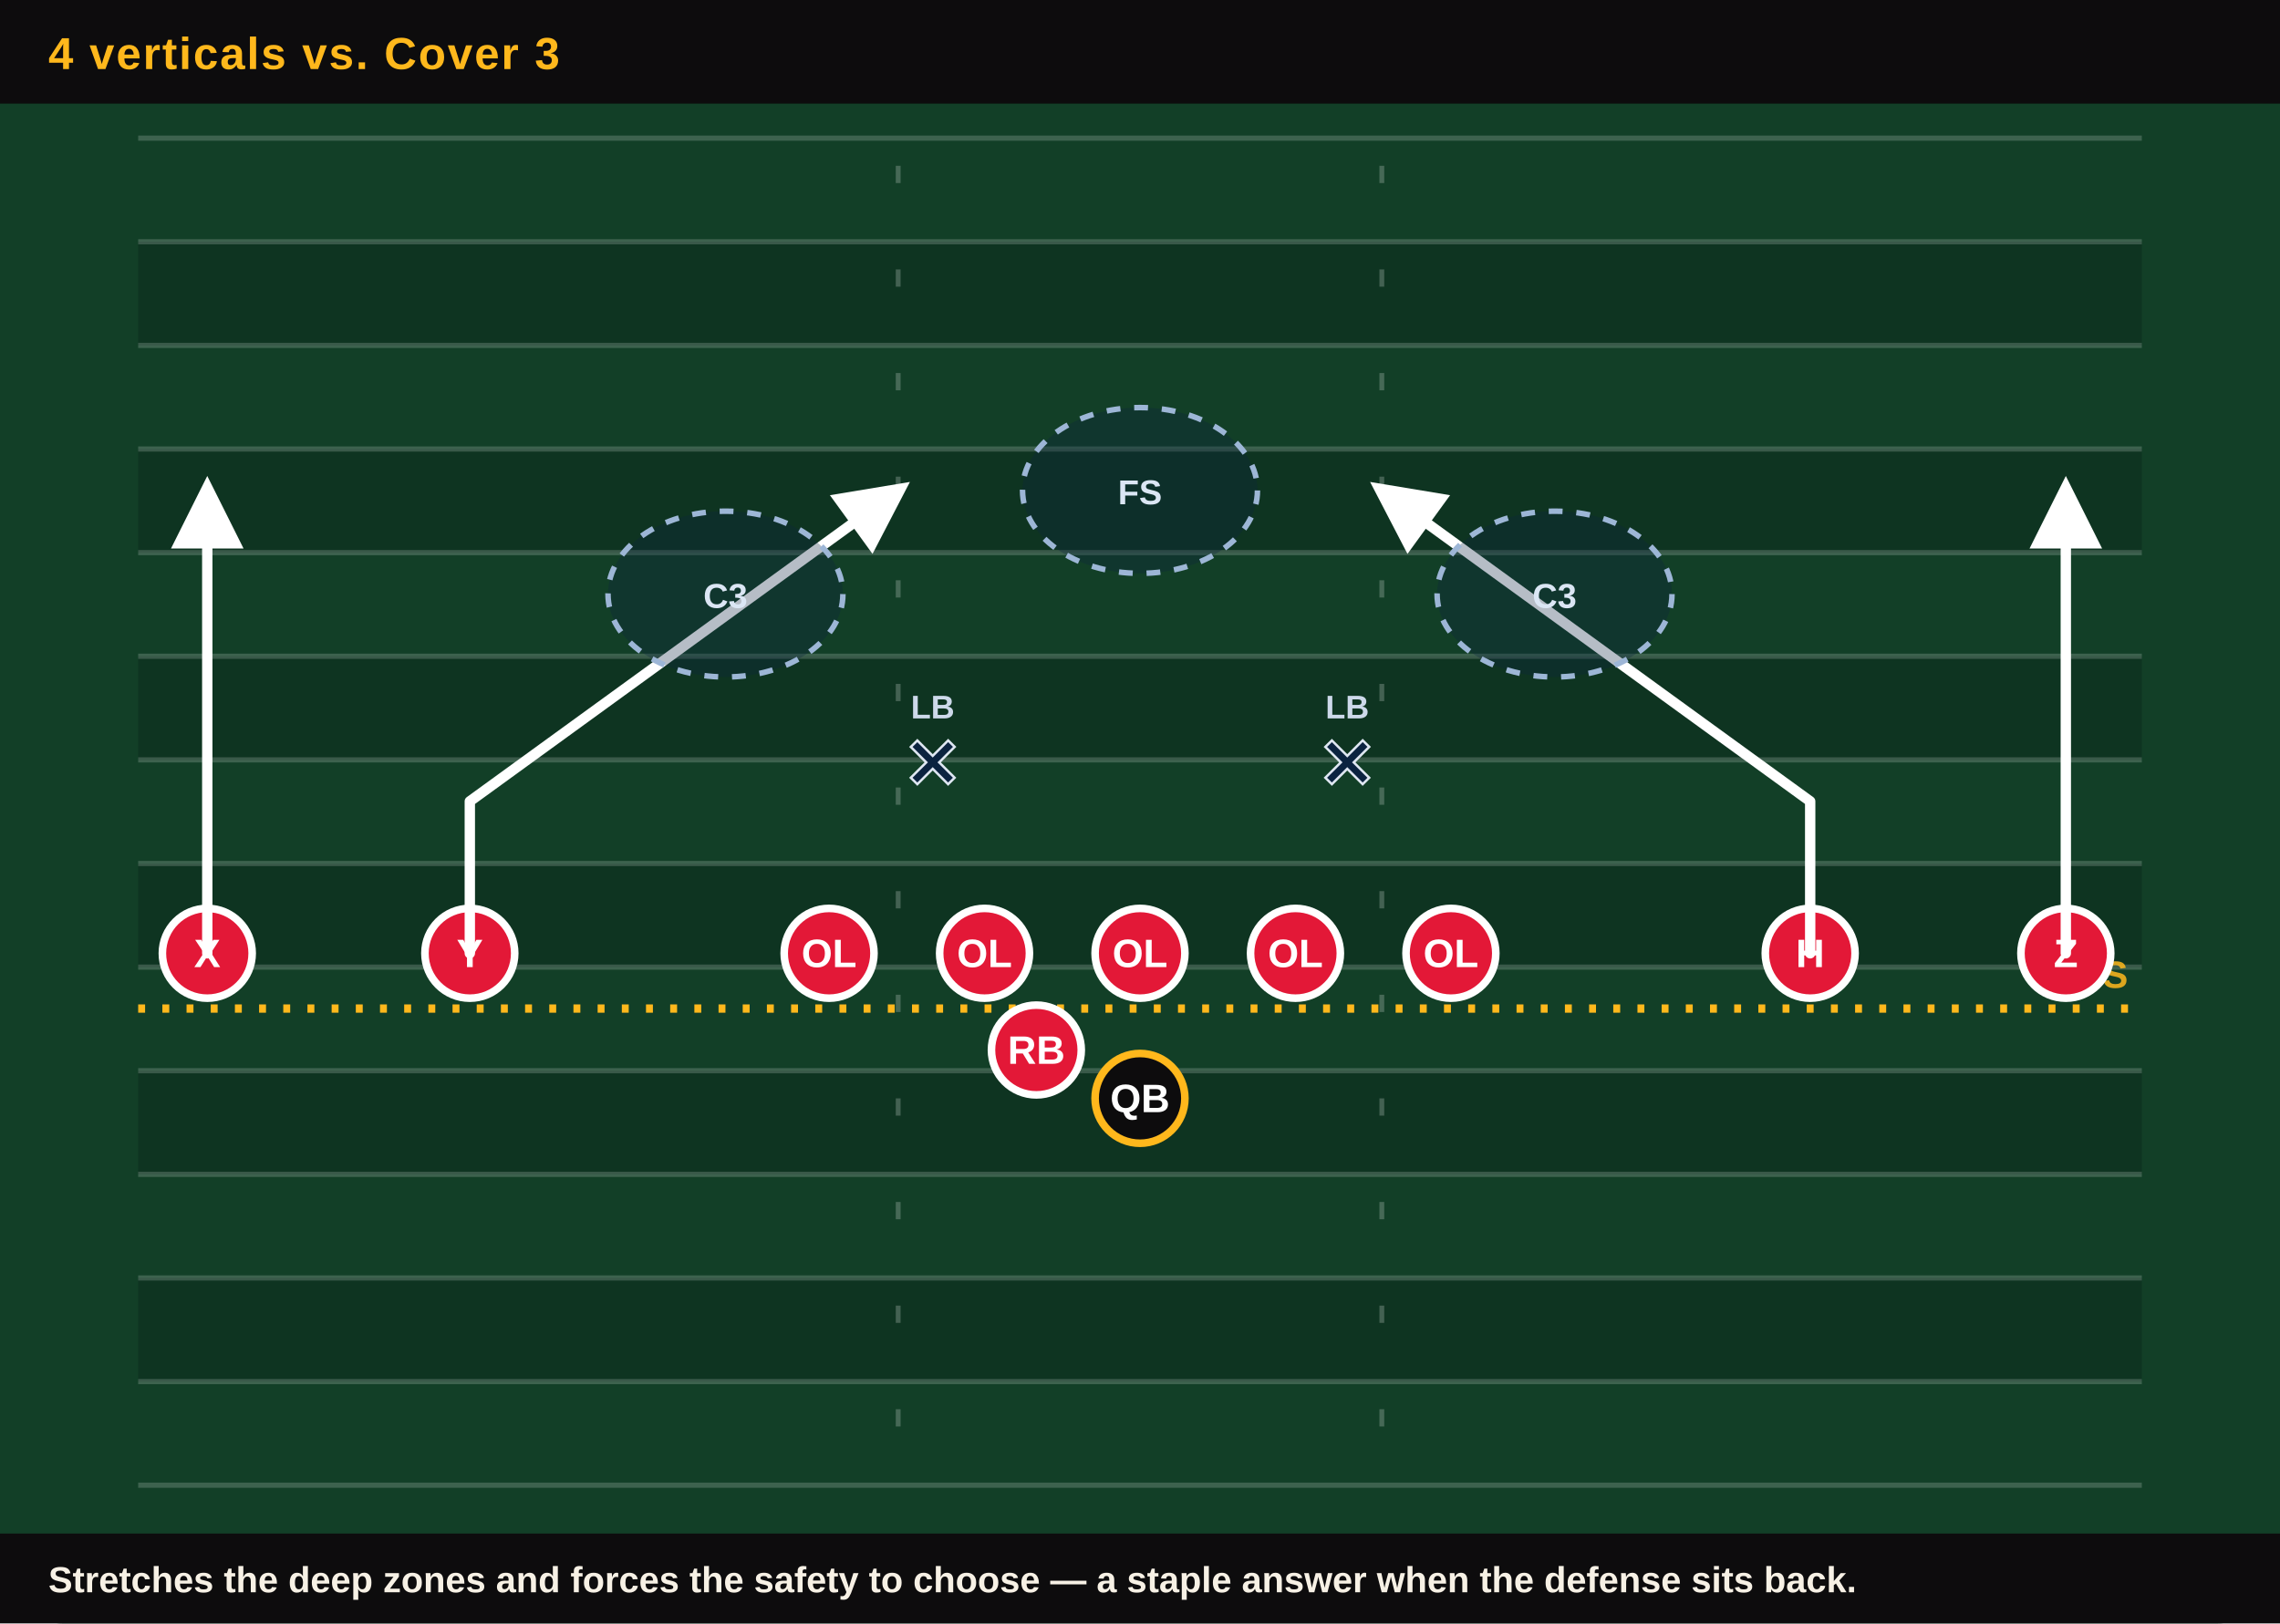
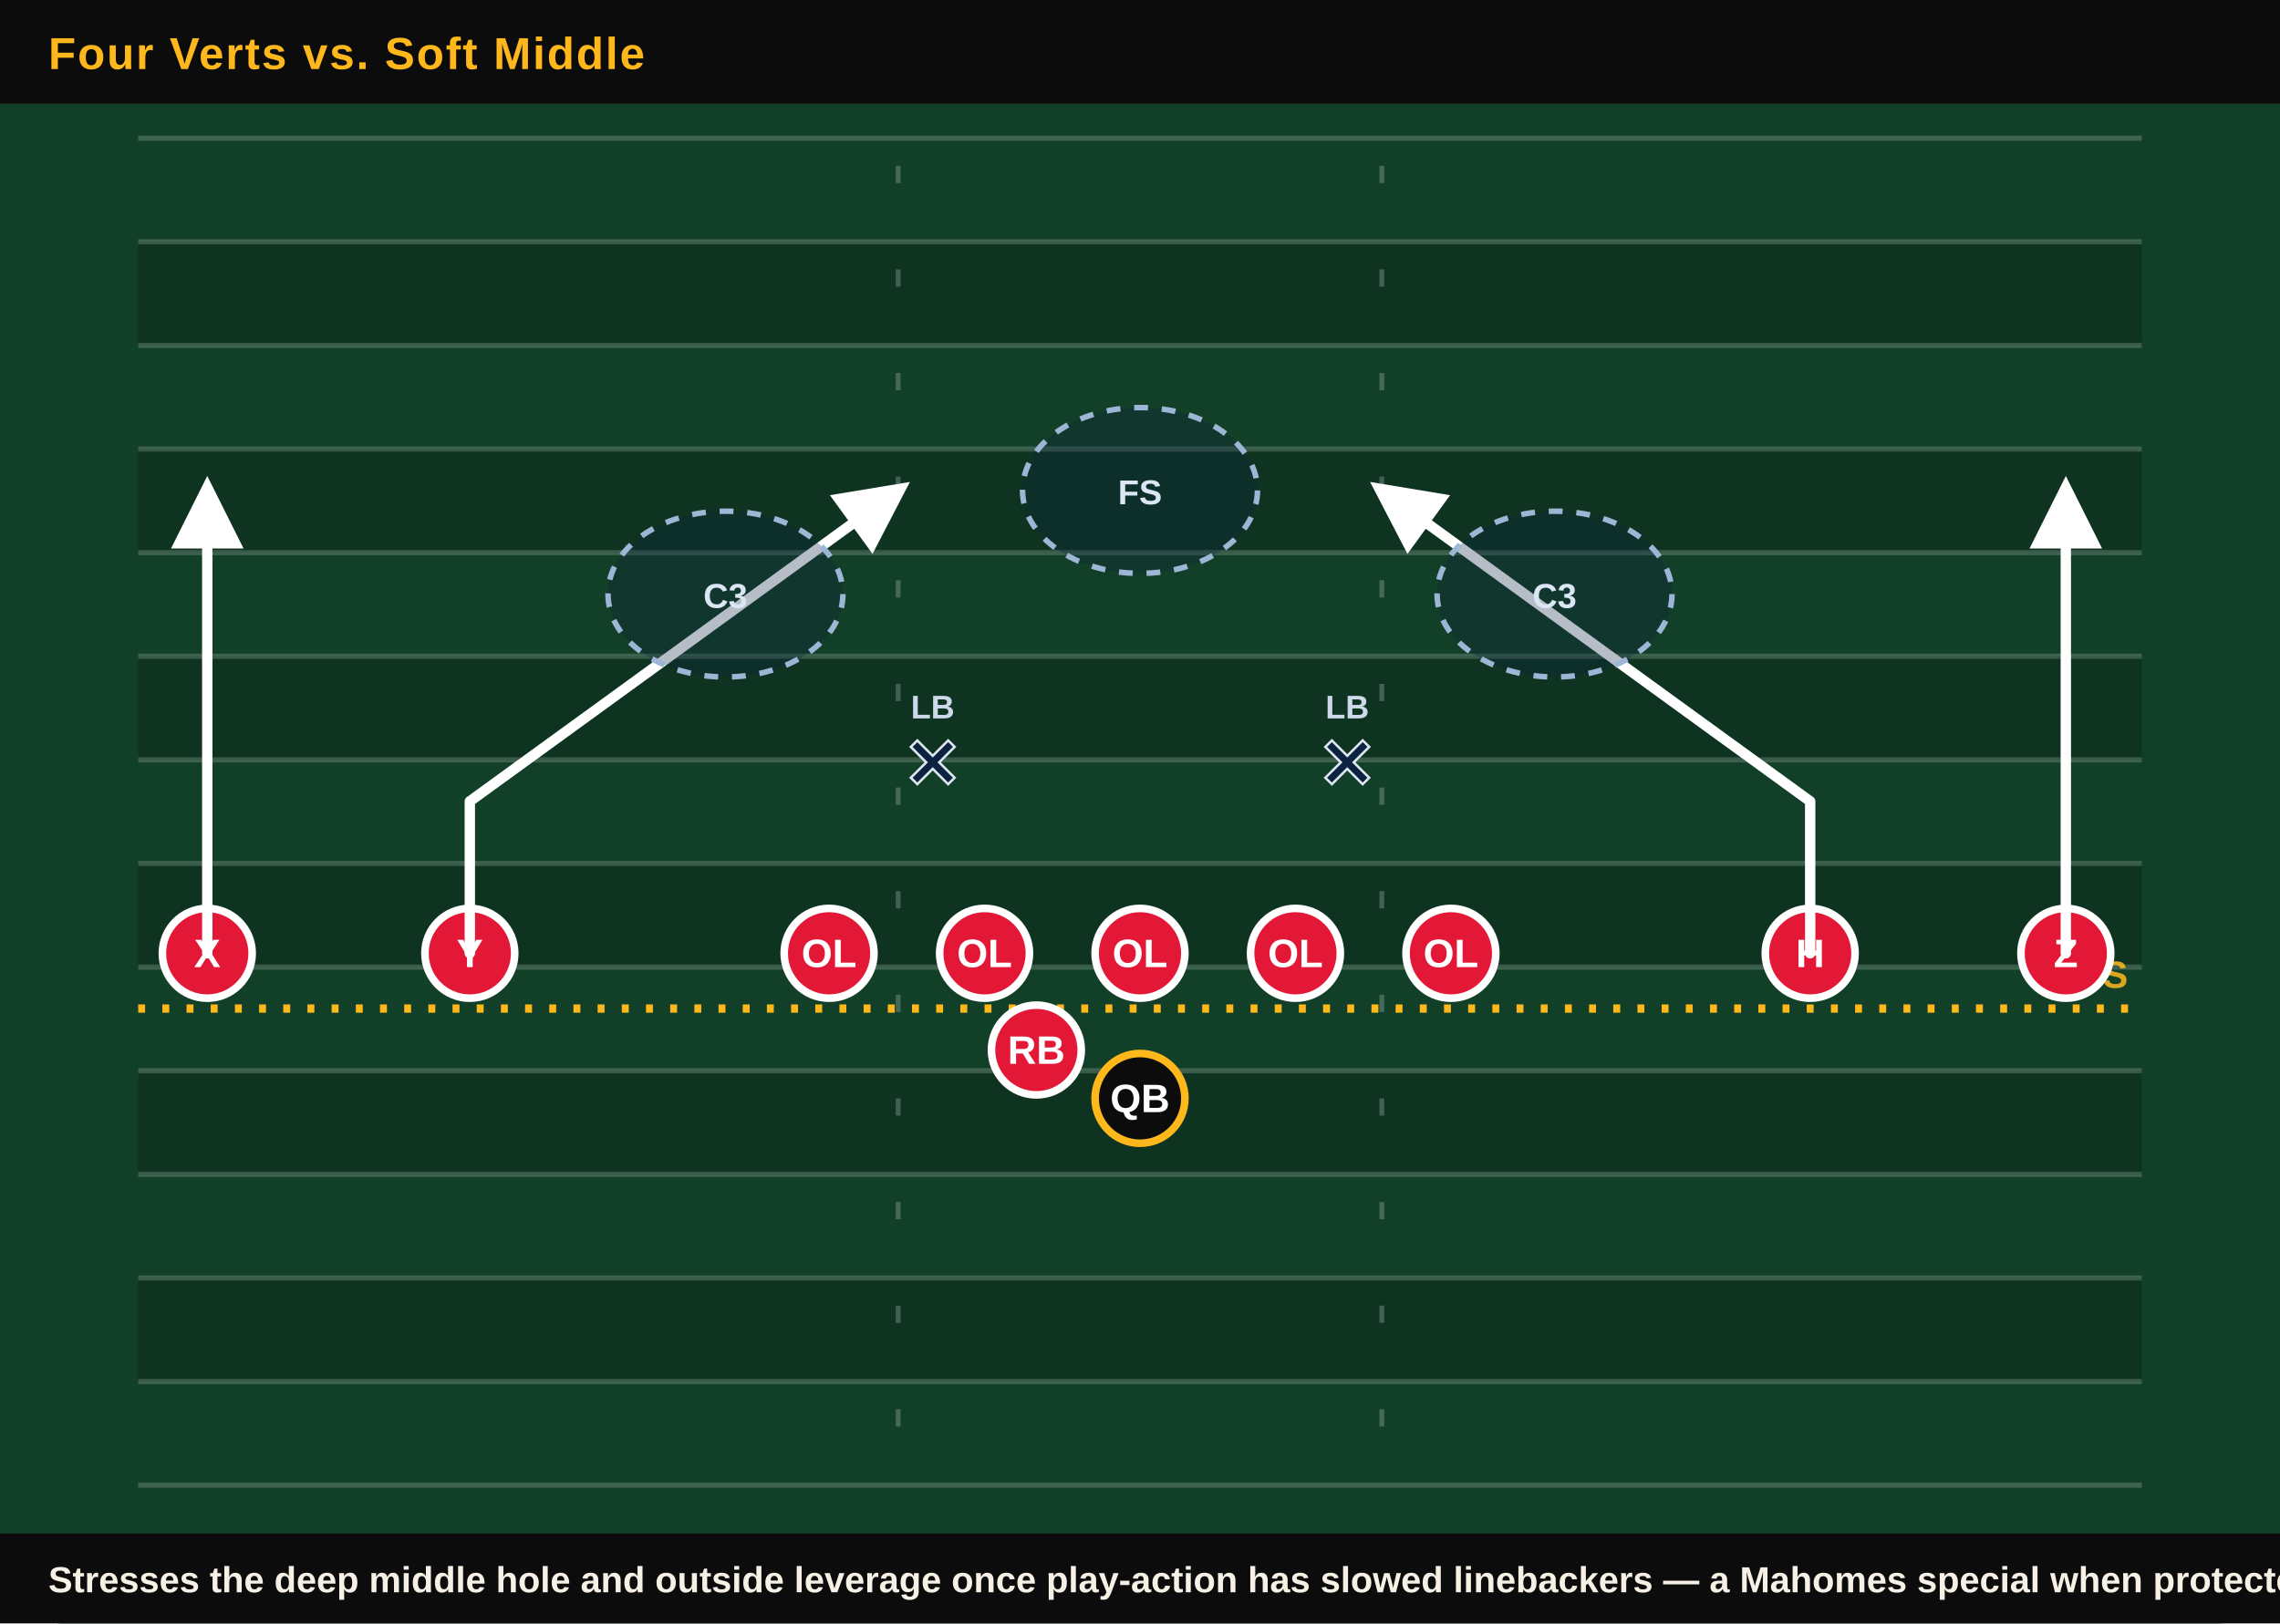
- <svg xmlns="http://www.w3.org/2000/svg" viewBox="0 0 660 470" role="img" aria-label="4 verticals vs. Cover 3 — Stretches the deep zones and forces the safety to choose — a staple answer when the defense sits back." width="660" height="470">
+ <svg xmlns="http://www.w3.org/2000/svg" viewBox="0 0 660 470" role="img" aria-label="Four Verts vs. Soft Middle — Stresses the deep middle hole and outside leverage once play-action has slowed linebackers — a Mahomes special when protected." width="660" height="470">
  <defs>
    <marker id="arrow" viewBox="0 0 10 10" refX="8" refY="5" markerWidth="7" markerHeight="7" orient="auto-start-reverse">
      <path d="M0 0 L10 5 L0 10 z" fill="#ffffff" />
    </marker>
    <marker id="arrow-gold" viewBox="0 0 10 10" refX="8" refY="5" markerWidth="7" markerHeight="7" orient="auto-start-reverse">
      <path d="M0 0 L10 5 L0 10 z" fill="#ffb81c" />
    </marker>
  </defs>
  <rect x="0" y="0" width="660" height="470" rx="18" fill="#123f27" />
  <rect x="40" y="70" width="580" height="30" fill="#0e3421" />
  <rect x="40" y="130" width="580" height="30" fill="#0e3421" />
  <rect x="40" y="190" width="580" height="30" fill="#0e3421" />
  <rect x="40" y="250" width="580" height="30" fill="#0e3421" />
  <rect x="40" y="310" width="580" height="30" fill="#0e3421" />
  <rect x="40" y="370" width="580" height="30" fill="#0e3421" />
  <line x1="40" y1="40" x2="620" y2="40" stroke="rgba(255,255,255,.18)" stroke-width="1.5" />
  <line x1="40" y1="70" x2="620" y2="70" stroke="rgba(255,255,255,.18)" stroke-width="1.5" />
  <line x1="40" y1="100" x2="620" y2="100" stroke="rgba(255,255,255,.18)" stroke-width="1.5" />
  <line x1="40" y1="130" x2="620" y2="130" stroke="rgba(255,255,255,.18)" stroke-width="1.5" />
  <line x1="40" y1="160" x2="620" y2="160" stroke="rgba(255,255,255,.18)" stroke-width="1.5" />
  <line x1="40" y1="190" x2="620" y2="190" stroke="rgba(255,255,255,.18)" stroke-width="1.5" />
  <line x1="40" y1="220" x2="620" y2="220" stroke="rgba(255,255,255,.18)" stroke-width="1.5" />
  <line x1="40" y1="250" x2="620" y2="250" stroke="rgba(255,255,255,.18)" stroke-width="1.5" />
  <line x1="40" y1="280" x2="620" y2="280" stroke="rgba(255,255,255,.18)" stroke-width="1.5" />
  <line x1="40" y1="310" x2="620" y2="310" stroke="rgba(255,255,255,.18)" stroke-width="1.5" />
  <line x1="40" y1="340" x2="620" y2="340" stroke="rgba(255,255,255,.18)" stroke-width="1.5" />
  <line x1="40" y1="370" x2="620" y2="370" stroke="rgba(255,255,255,.18)" stroke-width="1.5" />
  <line x1="40" y1="400" x2="620" y2="400" stroke="rgba(255,255,255,.18)" stroke-width="1.5" />
  <line x1="40" y1="430" x2="620" y2="430" stroke="rgba(255,255,255,.18)" stroke-width="1.5" />
  <line x1="260" y1="48" x2="260" y2="53" stroke="rgba(255,255,255,.22)" stroke-width="1.4" />
  <line x1="260" y1="78" x2="260" y2="83" stroke="rgba(255,255,255,.22)" stroke-width="1.4" />
  <line x1="260" y1="108" x2="260" y2="113" stroke="rgba(255,255,255,.22)" stroke-width="1.4" />
  <line x1="260" y1="138" x2="260" y2="143" stroke="rgba(255,255,255,.22)" stroke-width="1.4" />
  <line x1="260" y1="168" x2="260" y2="173" stroke="rgba(255,255,255,.22)" stroke-width="1.4" />
  <line x1="260" y1="198" x2="260" y2="203" stroke="rgba(255,255,255,.22)" stroke-width="1.4" />
  <line x1="260" y1="228" x2="260" y2="233" stroke="rgba(255,255,255,.22)" stroke-width="1.4" />
  <line x1="260" y1="258" x2="260" y2="263" stroke="rgba(255,255,255,.22)" stroke-width="1.4" />
  <line x1="260" y1="288" x2="260" y2="293" stroke="rgba(255,255,255,.22)" stroke-width="1.4" />
  <line x1="260" y1="318" x2="260" y2="323" stroke="rgba(255,255,255,.22)" stroke-width="1.4" />
  <line x1="260" y1="348" x2="260" y2="353" stroke="rgba(255,255,255,.22)" stroke-width="1.4" />
  <line x1="260" y1="378" x2="260" y2="383" stroke="rgba(255,255,255,.22)" stroke-width="1.4" />
  <line x1="260" y1="408" x2="260" y2="413" stroke="rgba(255,255,255,.22)" stroke-width="1.4" />
  <line x1="400" y1="48" x2="400" y2="53" stroke="rgba(255,255,255,.22)" stroke-width="1.4" />
  <line x1="400" y1="78" x2="400" y2="83" stroke="rgba(255,255,255,.22)" stroke-width="1.4" />
  <line x1="400" y1="108" x2="400" y2="113" stroke="rgba(255,255,255,.22)" stroke-width="1.4" />
  <line x1="400" y1="138" x2="400" y2="143" stroke="rgba(255,255,255,.22)" stroke-width="1.4" />
  <line x1="400" y1="168" x2="400" y2="173" stroke="rgba(255,255,255,.22)" stroke-width="1.4" />
  <line x1="400" y1="198" x2="400" y2="203" stroke="rgba(255,255,255,.22)" stroke-width="1.4" />
  <line x1="400" y1="228" x2="400" y2="233" stroke="rgba(255,255,255,.22)" stroke-width="1.4" />
  <line x1="400" y1="258" x2="400" y2="263" stroke="rgba(255,255,255,.22)" stroke-width="1.4" />
  <line x1="400" y1="288" x2="400" y2="293" stroke="rgba(255,255,255,.22)" stroke-width="1.4" />
  <line x1="400" y1="318" x2="400" y2="323" stroke="rgba(255,255,255,.22)" stroke-width="1.4" />
  <line x1="400" y1="348" x2="400" y2="353" stroke="rgba(255,255,255,.22)" stroke-width="1.4" />
  <line x1="400" y1="378" x2="400" y2="383" stroke="rgba(255,255,255,.22)" stroke-width="1.4" />
  <line x1="400" y1="408" x2="400" y2="413" stroke="rgba(255,255,255,.22)" stroke-width="1.4" />
  <line x1="40" y1="292" x2="620" y2="292" stroke="#ffb81c" stroke-width="2.4" stroke-dasharray="2 5" />
  <text x="616" y="286" text-anchor="end" font-family="Space Grotesk, Arial, sans-serif" font-size="11" fill="#ffb81c" opacity=".85" font-weight="700">LOS</text>
  <g>
    <circle cx="240" cy="276" r="13" fill="#e31837" stroke="#fff" stroke-width="2.2" />
    <text x="240" y="280" text-anchor="middle" font-family="Space Grotesk, Arial, sans-serif" font-size="11.5" font-weight="700" fill="#fff">OL</text>
  </g>
  <g>
    <circle cx="285" cy="276" r="13" fill="#e31837" stroke="#fff" stroke-width="2.2" />
    <text x="285" y="280" text-anchor="middle" font-family="Space Grotesk, Arial, sans-serif" font-size="11.5" font-weight="700" fill="#fff">OL</text>
  </g>
  <g>
    <circle cx="330" cy="276" r="13" fill="#e31837" stroke="#fff" stroke-width="2.2" />
    <text x="330" y="280" text-anchor="middle" font-family="Space Grotesk, Arial, sans-serif" font-size="11.5" font-weight="700" fill="#fff">OL</text>
  </g>
  <g>
    <circle cx="375" cy="276" r="13" fill="#e31837" stroke="#fff" stroke-width="2.2" />
    <text x="375" y="280" text-anchor="middle" font-family="Space Grotesk, Arial, sans-serif" font-size="11.5" font-weight="700" fill="#fff">OL</text>
  </g>
  <g>
    <circle cx="420" cy="276" r="13" fill="#e31837" stroke="#fff" stroke-width="2.2" />
    <text x="420" y="280" text-anchor="middle" font-family="Space Grotesk, Arial, sans-serif" font-size="11.5" font-weight="700" fill="#fff">OL</text>
  </g>
  <g>
    <circle cx="330" cy="318" r="13" fill="#0d0c0d" stroke="#ffb81c" stroke-width="2.2" />
    <text x="330" y="322" text-anchor="middle" font-family="Space Grotesk, Arial, sans-serif" font-size="11.5" font-weight="700" fill="#fff">QB</text>
  </g>
  <g>
    <circle cx="300" cy="304" r="13" fill="#e31837" stroke="#fff" stroke-width="2.2" />
    <text x="300" y="308" text-anchor="middle" font-family="Space Grotesk, Arial, sans-serif" font-size="11.5" font-weight="700" fill="#fff">RB</text>
  </g>
  <g>
    <circle cx="60" cy="276" r="13" fill="#e31837" stroke="#fff" stroke-width="2.2" />
    <text x="60" y="280" text-anchor="middle" font-family="Space Grotesk, Arial, sans-serif" font-size="11.5" font-weight="700" fill="#fff">X</text>
  </g>
  <path d="M 60 276 L 60 232 L 60 142" fill="none" stroke="#fff" stroke-width="3" stroke-linecap="round" stroke-linejoin="round" marker-end="url(#arrow)" />
  <g>
    <circle cx="136" cy="276" r="13" fill="#e31837" stroke="#fff" stroke-width="2.2" />
    <text x="136" y="280" text-anchor="middle" font-family="Space Grotesk, Arial, sans-serif" font-size="11.5" font-weight="700" fill="#fff">Y</text>
  </g>
  <path d="M 136 276 L 136 232 L 260 142" fill="none" stroke="#fff" stroke-width="3" stroke-linecap="round" stroke-linejoin="round" marker-end="url(#arrow)" />
  <g>
    <circle cx="524" cy="276" r="13" fill="#e31837" stroke="#fff" stroke-width="2.2" />
    <text x="524" y="280" text-anchor="middle" font-family="Space Grotesk, Arial, sans-serif" font-size="11.5" font-weight="700" fill="#fff">H</text>
  </g>
  <path d="M 524 276 L 524 232 L 400 142" fill="none" stroke="#fff" stroke-width="3" stroke-linecap="round" stroke-linejoin="round" marker-end="url(#arrow)" />
  <g>
    <circle cx="598" cy="276" r="13" fill="#e31837" stroke="#fff" stroke-width="2.2" />
    <text x="598" y="280" text-anchor="middle" font-family="Space Grotesk, Arial, sans-serif" font-size="11.5" font-weight="700" fill="#fff">Z</text>
  </g>
  <path d="M 598 276 L 598 232 L 598 142" fill="none" stroke="#fff" stroke-width="3" stroke-linecap="round" stroke-linejoin="round" marker-end="url(#arrow)" />
  <ellipse cx="210" cy="172" rx="34" ry="24" fill="rgba(11,35,64,.30)" stroke="#9db6d6" stroke-width="1.6" stroke-dasharray="4 4" />
  <text x="210" y="176" text-anchor="middle" font-family="Space Grotesk, Arial, sans-serif" font-size="10" font-weight="700" fill="#dbe6f4">C3</text>
  <ellipse cx="330" cy="142" rx="34" ry="24" fill="rgba(11,35,64,.30)" stroke="#9db6d6" stroke-width="1.6" stroke-dasharray="4 4" />
  <text x="330" y="146" text-anchor="middle" font-family="Space Grotesk, Arial, sans-serif" font-size="10" font-weight="700" fill="#dbe6f4">FS</text>
  <ellipse cx="450" cy="172" rx="34" ry="24" fill="rgba(11,35,64,.30)" stroke="#9db6d6" stroke-width="1.6" stroke-dasharray="4 4" />
  <text x="450" y="176" text-anchor="middle" font-family="Space Grotesk, Arial, sans-serif" font-size="10" font-weight="700" fill="#dbe6f4">C3</text>
  <g>
    <text x="270" y="228" text-anchor="middle" font-family="Space Grotesk, Arial, sans-serif" font-size="20" font-weight="800" fill="#0b2340" stroke="#dfe7f2" stroke-width="1.4" paint-order="stroke">✕</text>
    <text x="270" y="208" text-anchor="middle" font-family="Space Grotesk, Arial, sans-serif" font-size="9.5" font-weight="700" fill="#cdd9ea">LB</text>
  </g>
  <g>
    <text x="390" y="228" text-anchor="middle" font-family="Space Grotesk, Arial, sans-serif" font-size="20" font-weight="800" fill="#0b2340" stroke="#dfe7f2" stroke-width="1.4" paint-order="stroke">✕</text>
    <text x="390" y="208" text-anchor="middle" font-family="Space Grotesk, Arial, sans-serif" font-size="9.5" font-weight="700" fill="#cdd9ea">LB</text>
  </g>
  <rect x="0" y="0" width="660" height="30" rx="0" fill="#0d0c0d" />
-   <text x="14" y="20" font-family="Space Grotesk, Arial, sans-serif" font-size="13" font-weight="800" fill="#ffb81c" letter-spacing=".04em">4 verticals vs. Cover 3</text>
+   <text x="14" y="20" font-family="Space Grotesk, Arial, sans-serif" font-size="13" font-weight="800" fill="#ffb81c" letter-spacing=".04em">Four Verts vs. Soft Middle</text>
  <rect x="0" y="444" width="660" height="26" fill="#0d0c0d" />
-   <text x="14" y="461" font-family="Space Grotesk, Arial, sans-serif" font-size="10.5" font-weight="600" fill="#f7f1e5">Stretches the deep zones and forces the safety to choose — a staple answer when the defense sits back.</text>
+   <text x="14" y="461" font-family="Space Grotesk, Arial, sans-serif" font-size="10.5" font-weight="600" fill="#f7f1e5">Stresses the deep middle hole and outside leverage once play-action has slowed linebackers — a Mahomes special when protected.</text>
</svg>
